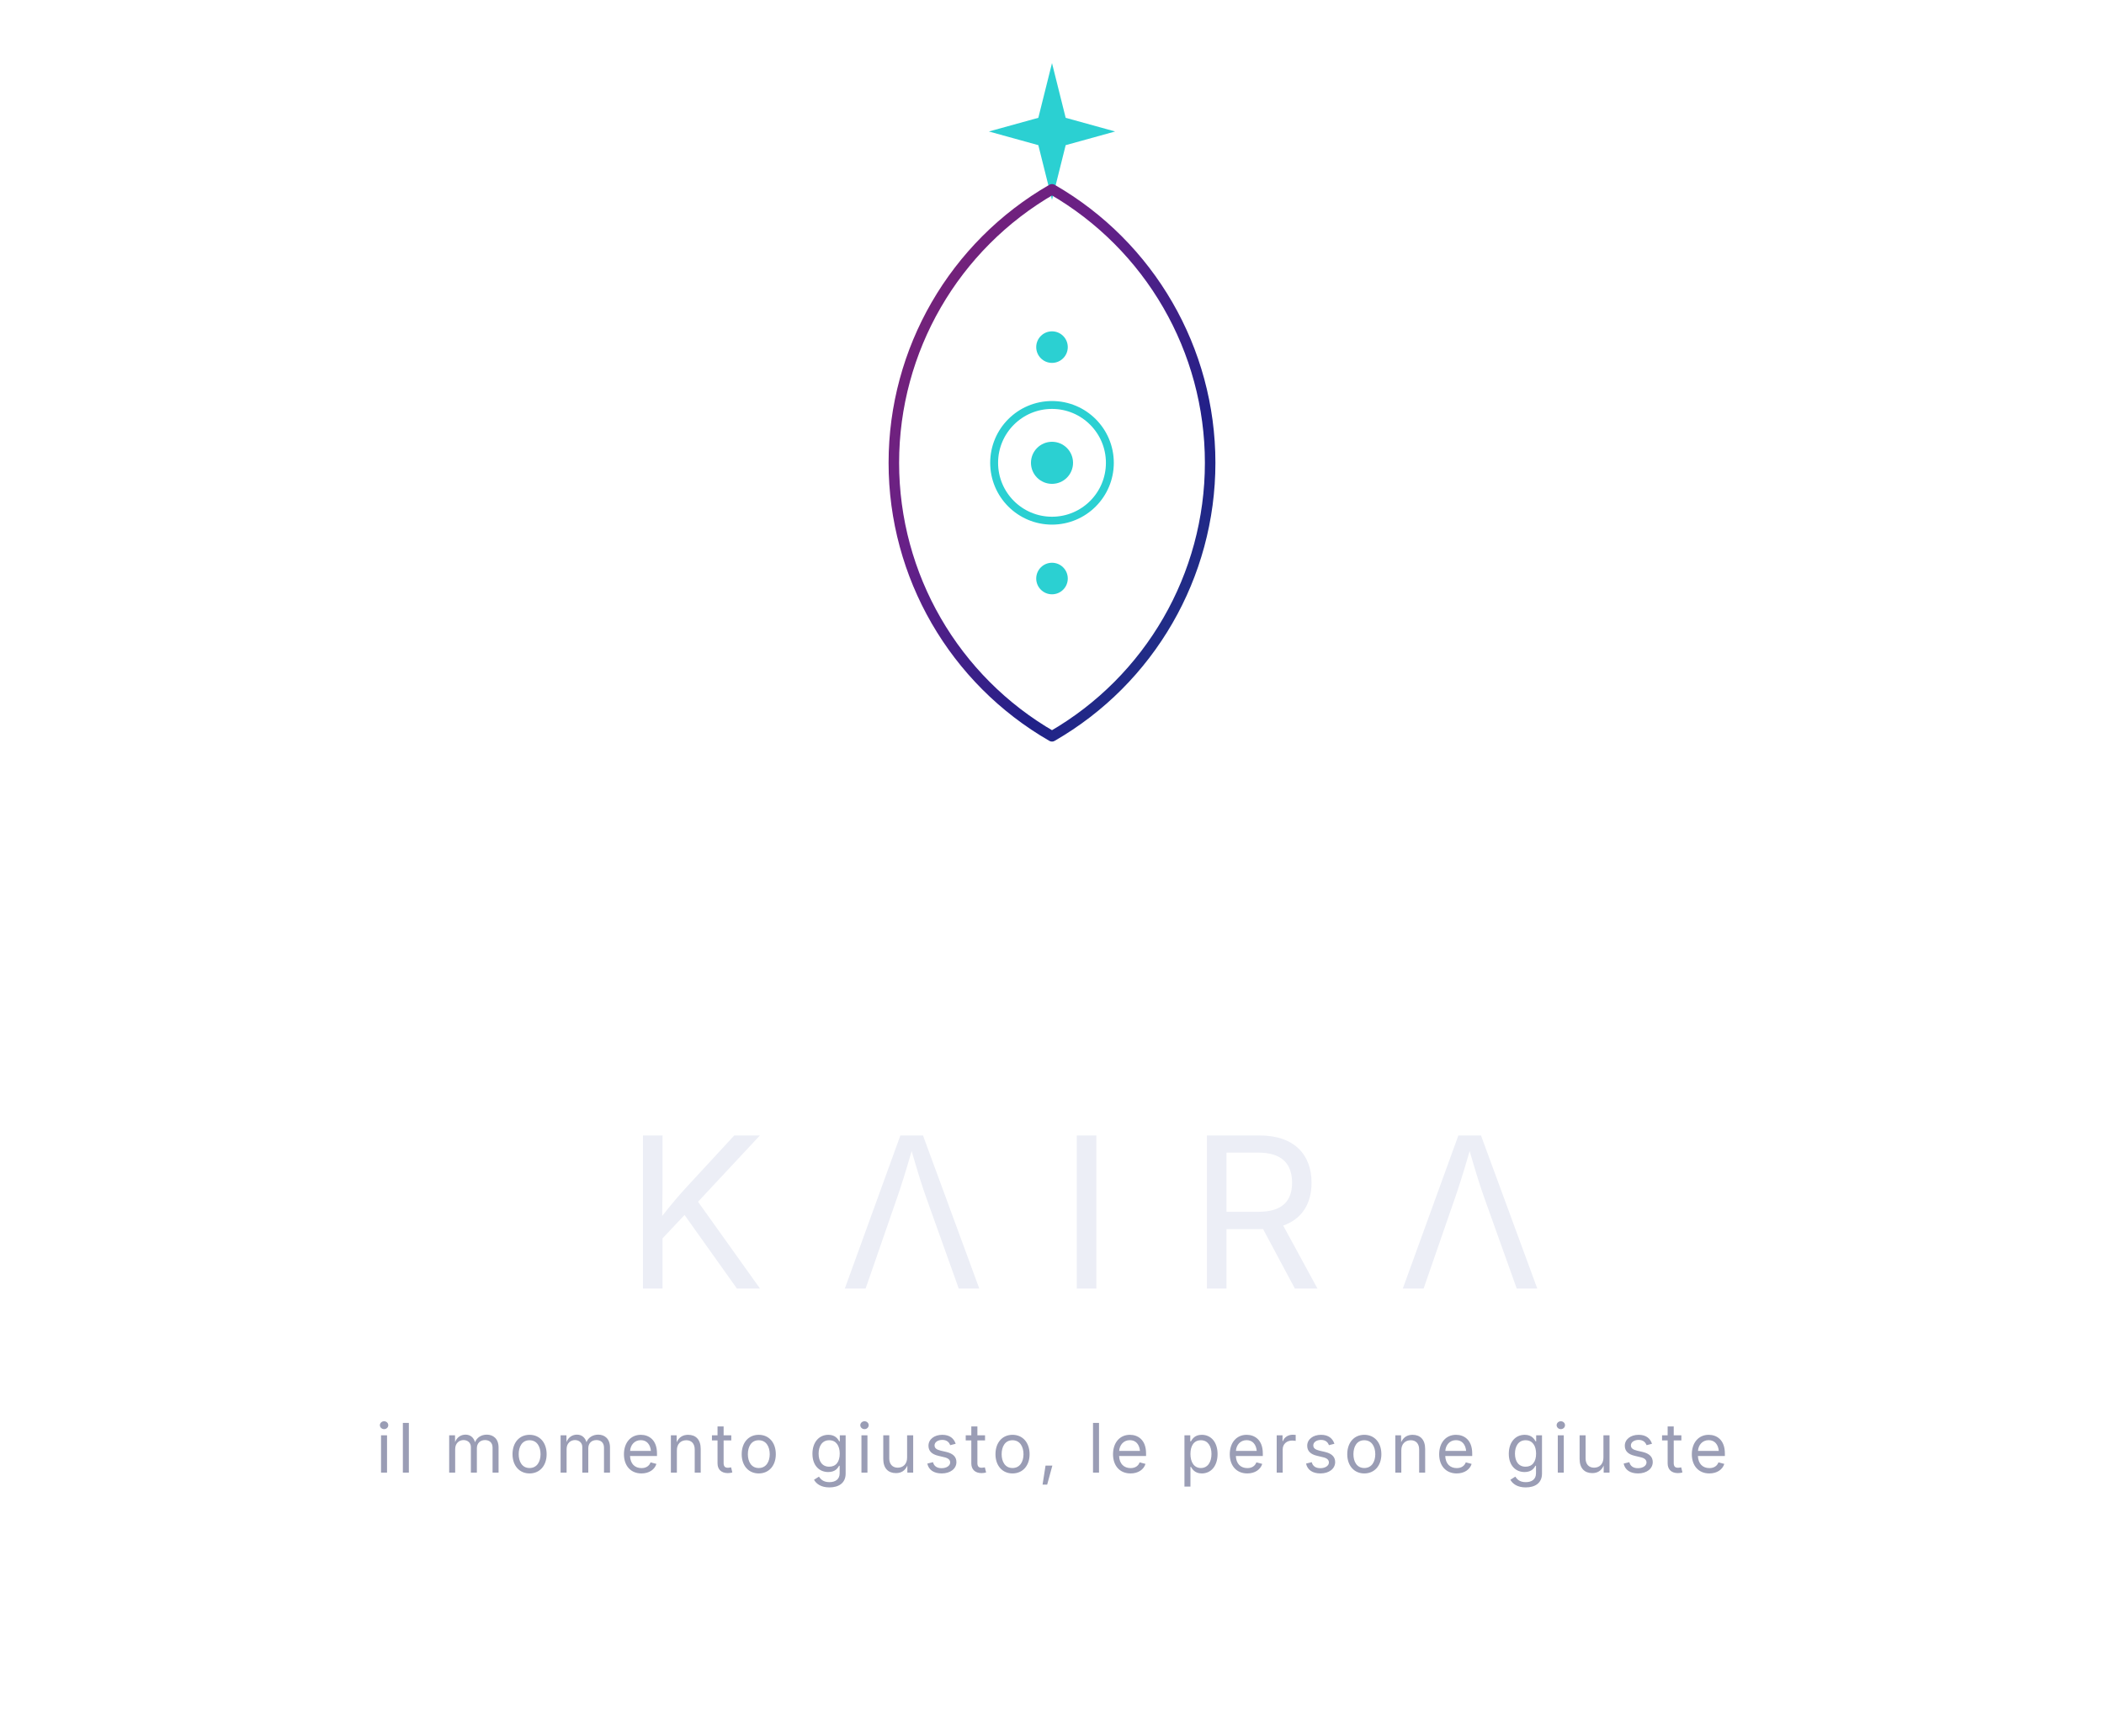
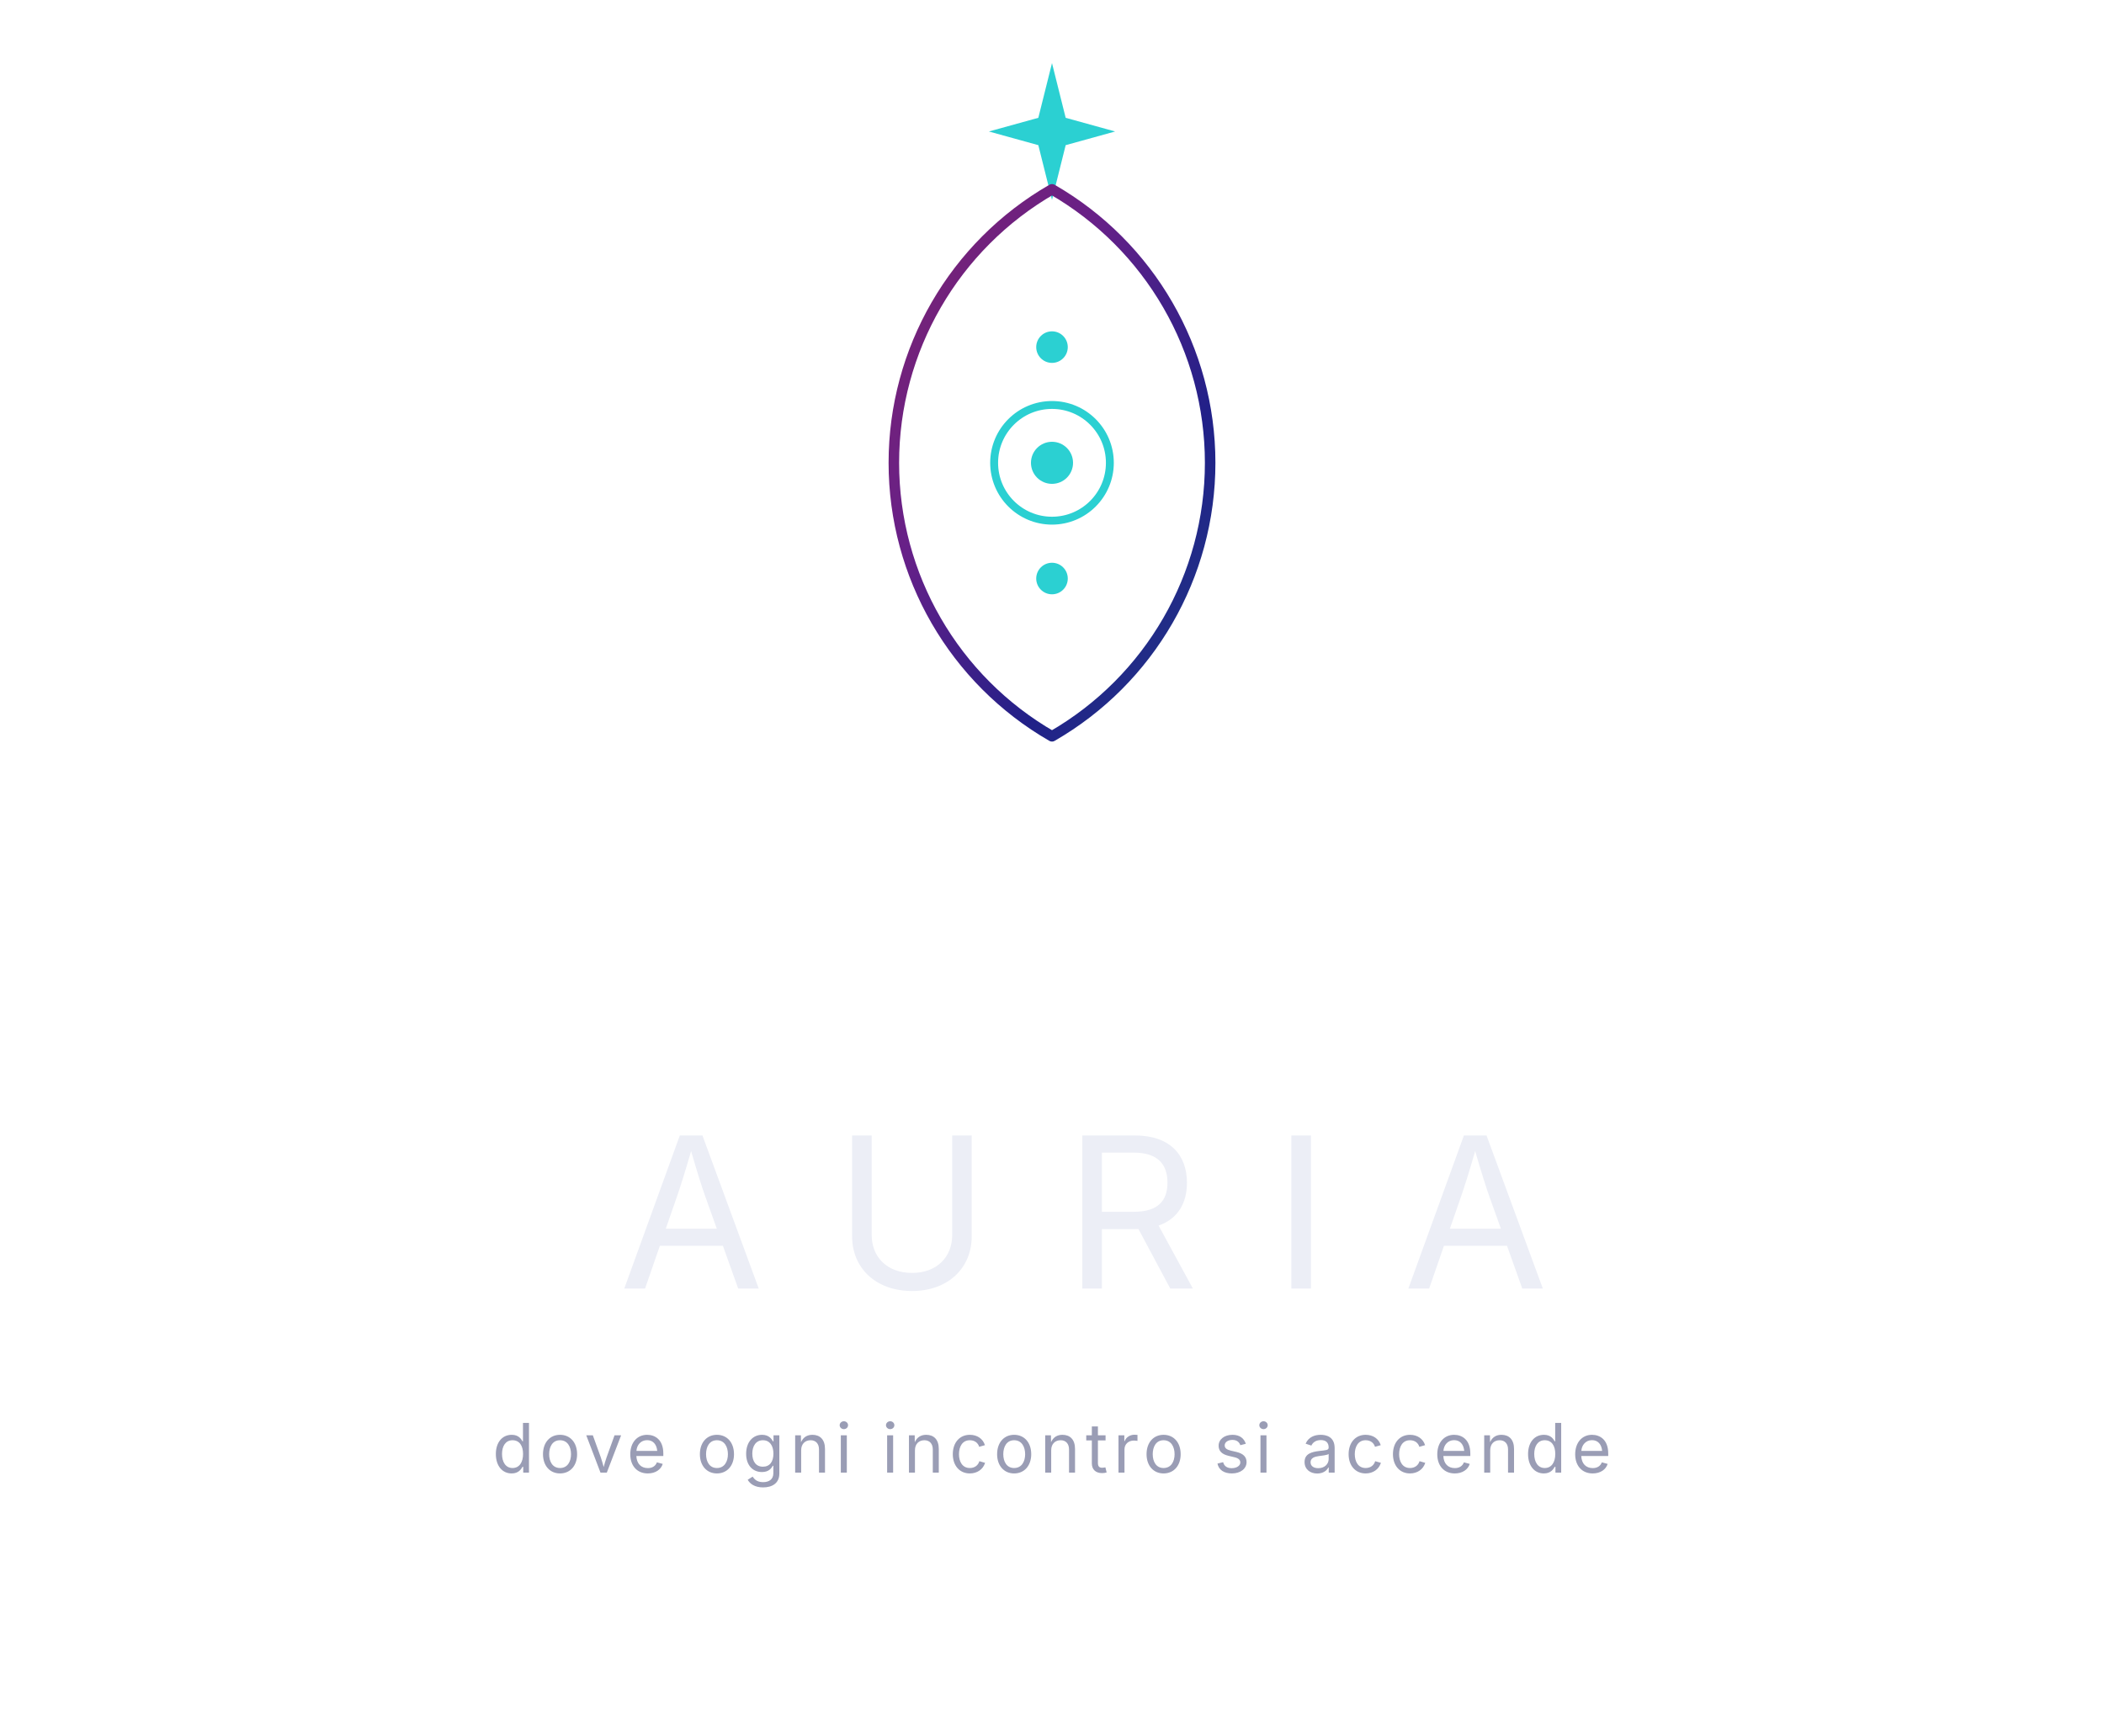
<svg xmlns="http://www.w3.org/2000/svg" viewBox="0 0 400 330" fill="none">
  <defs>
-     <linearGradient id="aurora" x1="0" y1="0" x2="1" y2="1">
+     <linearGradient id="mandala" x1="0" y1="0" x2="1" y2="1">
      <stop offset="0%" stop-color="#7D236E" />
      <stop offset="35%" stop-color="#672088" />
      <stop offset="70%" stop-color="#212088" />
      <stop offset="100%" stop-color="#223D86" />
    </linearGradient>
  </defs>
  <g transform="translate(120,8) scale(1)">
    <path d="M80 4 L82.6 14.4 L92 17 L82.6 19.6 L80 30 L77.4 19.6 L68 17 L77.4 14.4 Z" fill="#2BD0D2" />
-     <path d="M80 28 A60 60 0 0 1 80 132 A60 60 0 0 1 80 28 Z" stroke="url(#aurora)" stroke-width="2" stroke-linejoin="round" />
+     <path d="M80 28 A60 60 0 0 1 80 132 A60 60 0 0 1 80 28 Z" stroke="url(#mandala)" stroke-width="2" stroke-linejoin="round" />
    <circle cx="80" cy="58" r="3" fill="#2BD0D2" />
    <circle cx="80" cy="80" r="4" fill="#2BD0D2" />
    <circle cx="80" cy="80" r="11" stroke="#2BD0D2" stroke-width="1.5" />
    <circle cx="80" cy="102" r="3" fill="#2BD0D2" />
  </g>
-   <text x="206" y="245" text-anchor="middle" fill="#ECEEF6" font-family="'Hanken Grotesk', Inter, 'Helvetica Neue', Arial, sans-serif" font-size="40" font-weight="400" letter-spacing="14">KΛIRΛ</text>
-   <text x="200" y="280" text-anchor="middle" fill="#9A9DB5" font-family="'Hanken Grotesk', Inter, 'Helvetica Neue', Arial, sans-serif" font-size="13" font-weight="400" letter-spacing="1">il momento giusto, le persone giuste</text>
+   <text x="206" y="245" text-anchor="middle" fill="#ECEEF6" font-family="'Hanken Grotesk', Inter, 'Helvetica Neue', Arial, sans-serif" font-size="40" font-weight="400" letter-spacing="14">AURIA</text>
+   <text x="200" y="280" text-anchor="middle" fill="#9A9DB5" font-family="'Hanken Grotesk', Inter, 'Helvetica Neue', Arial, sans-serif" font-size="13" font-weight="400" letter-spacing="1">dove ogni incontro si accende</text>
</svg>
